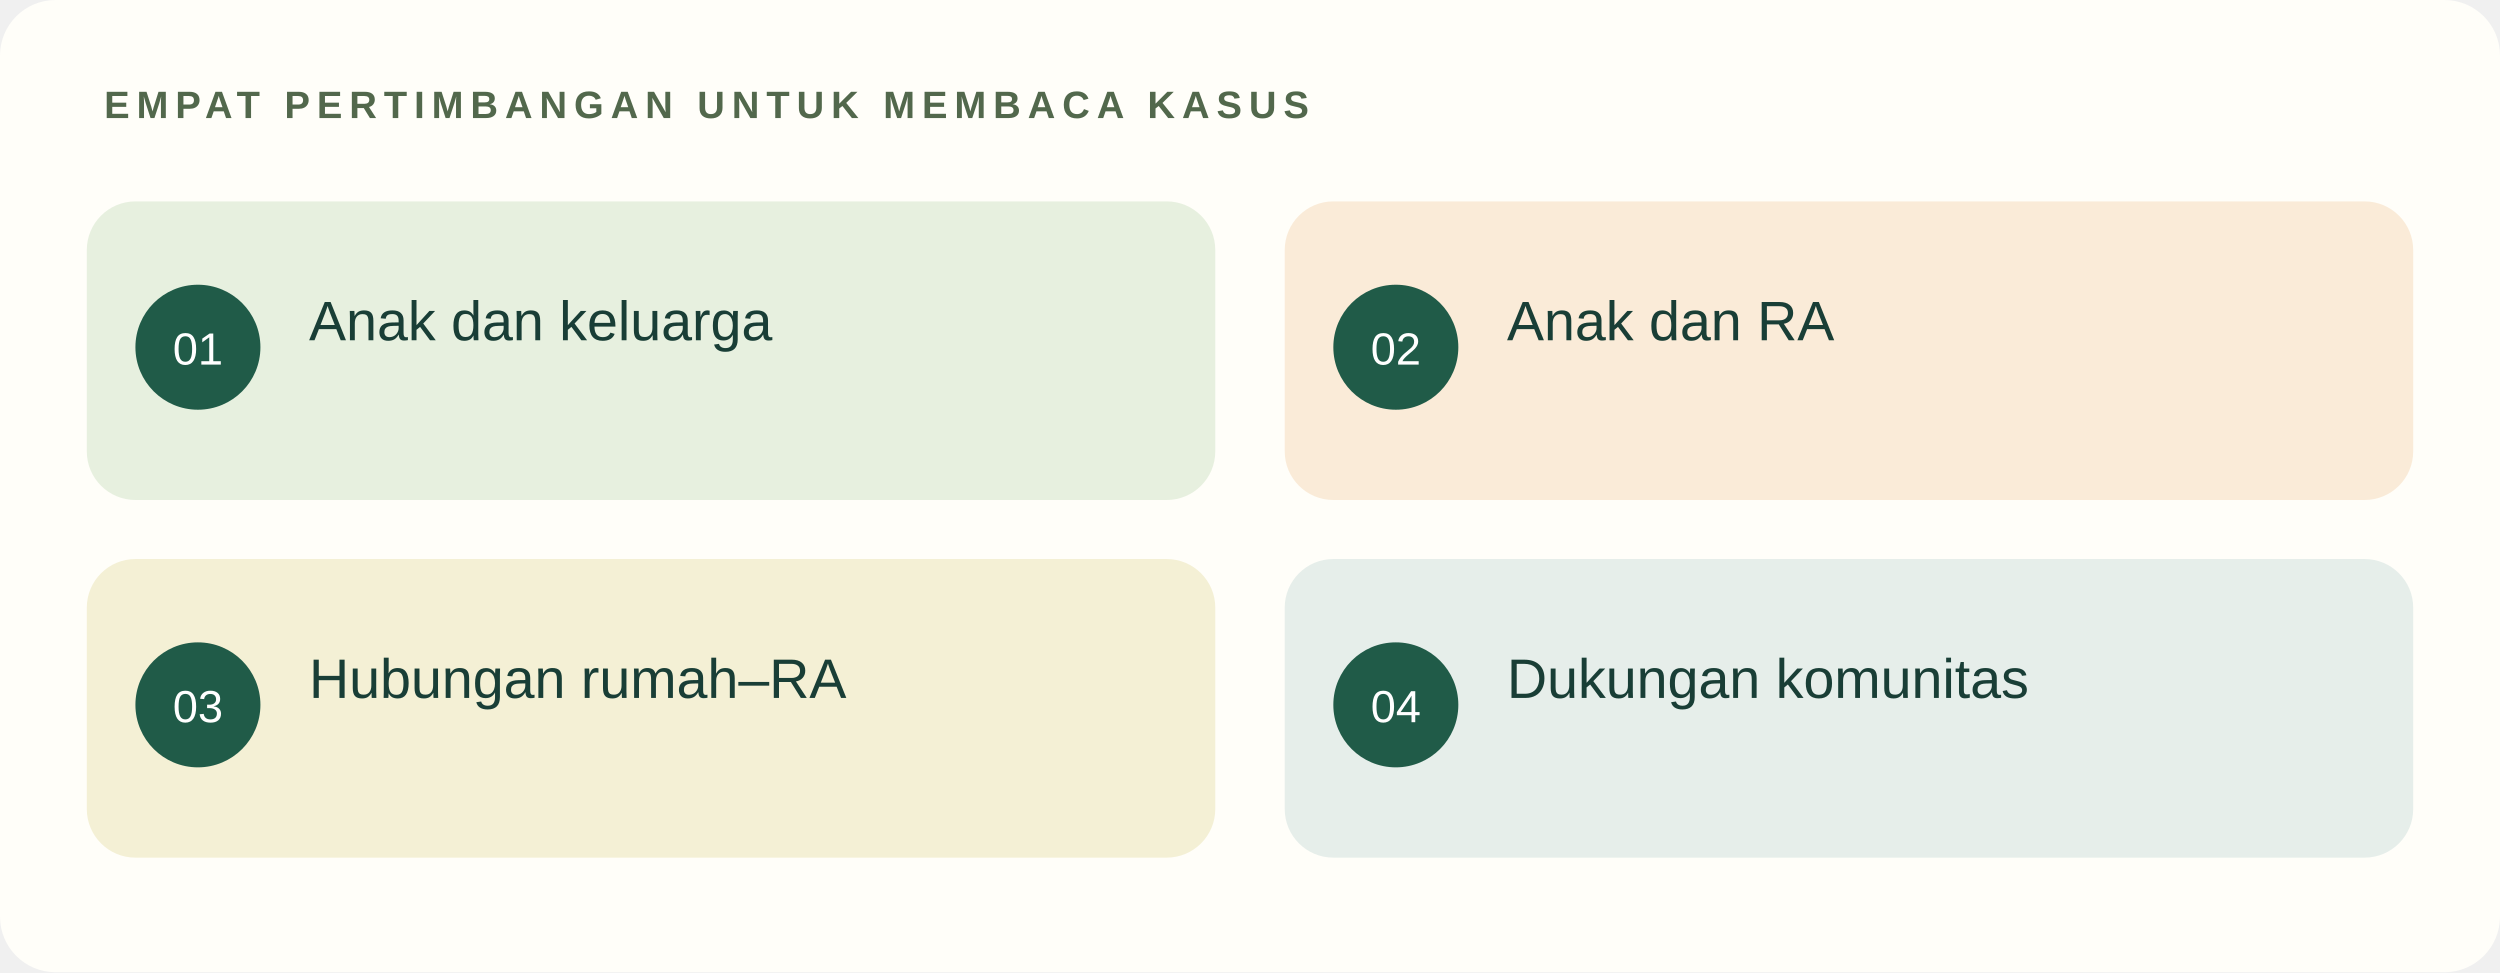
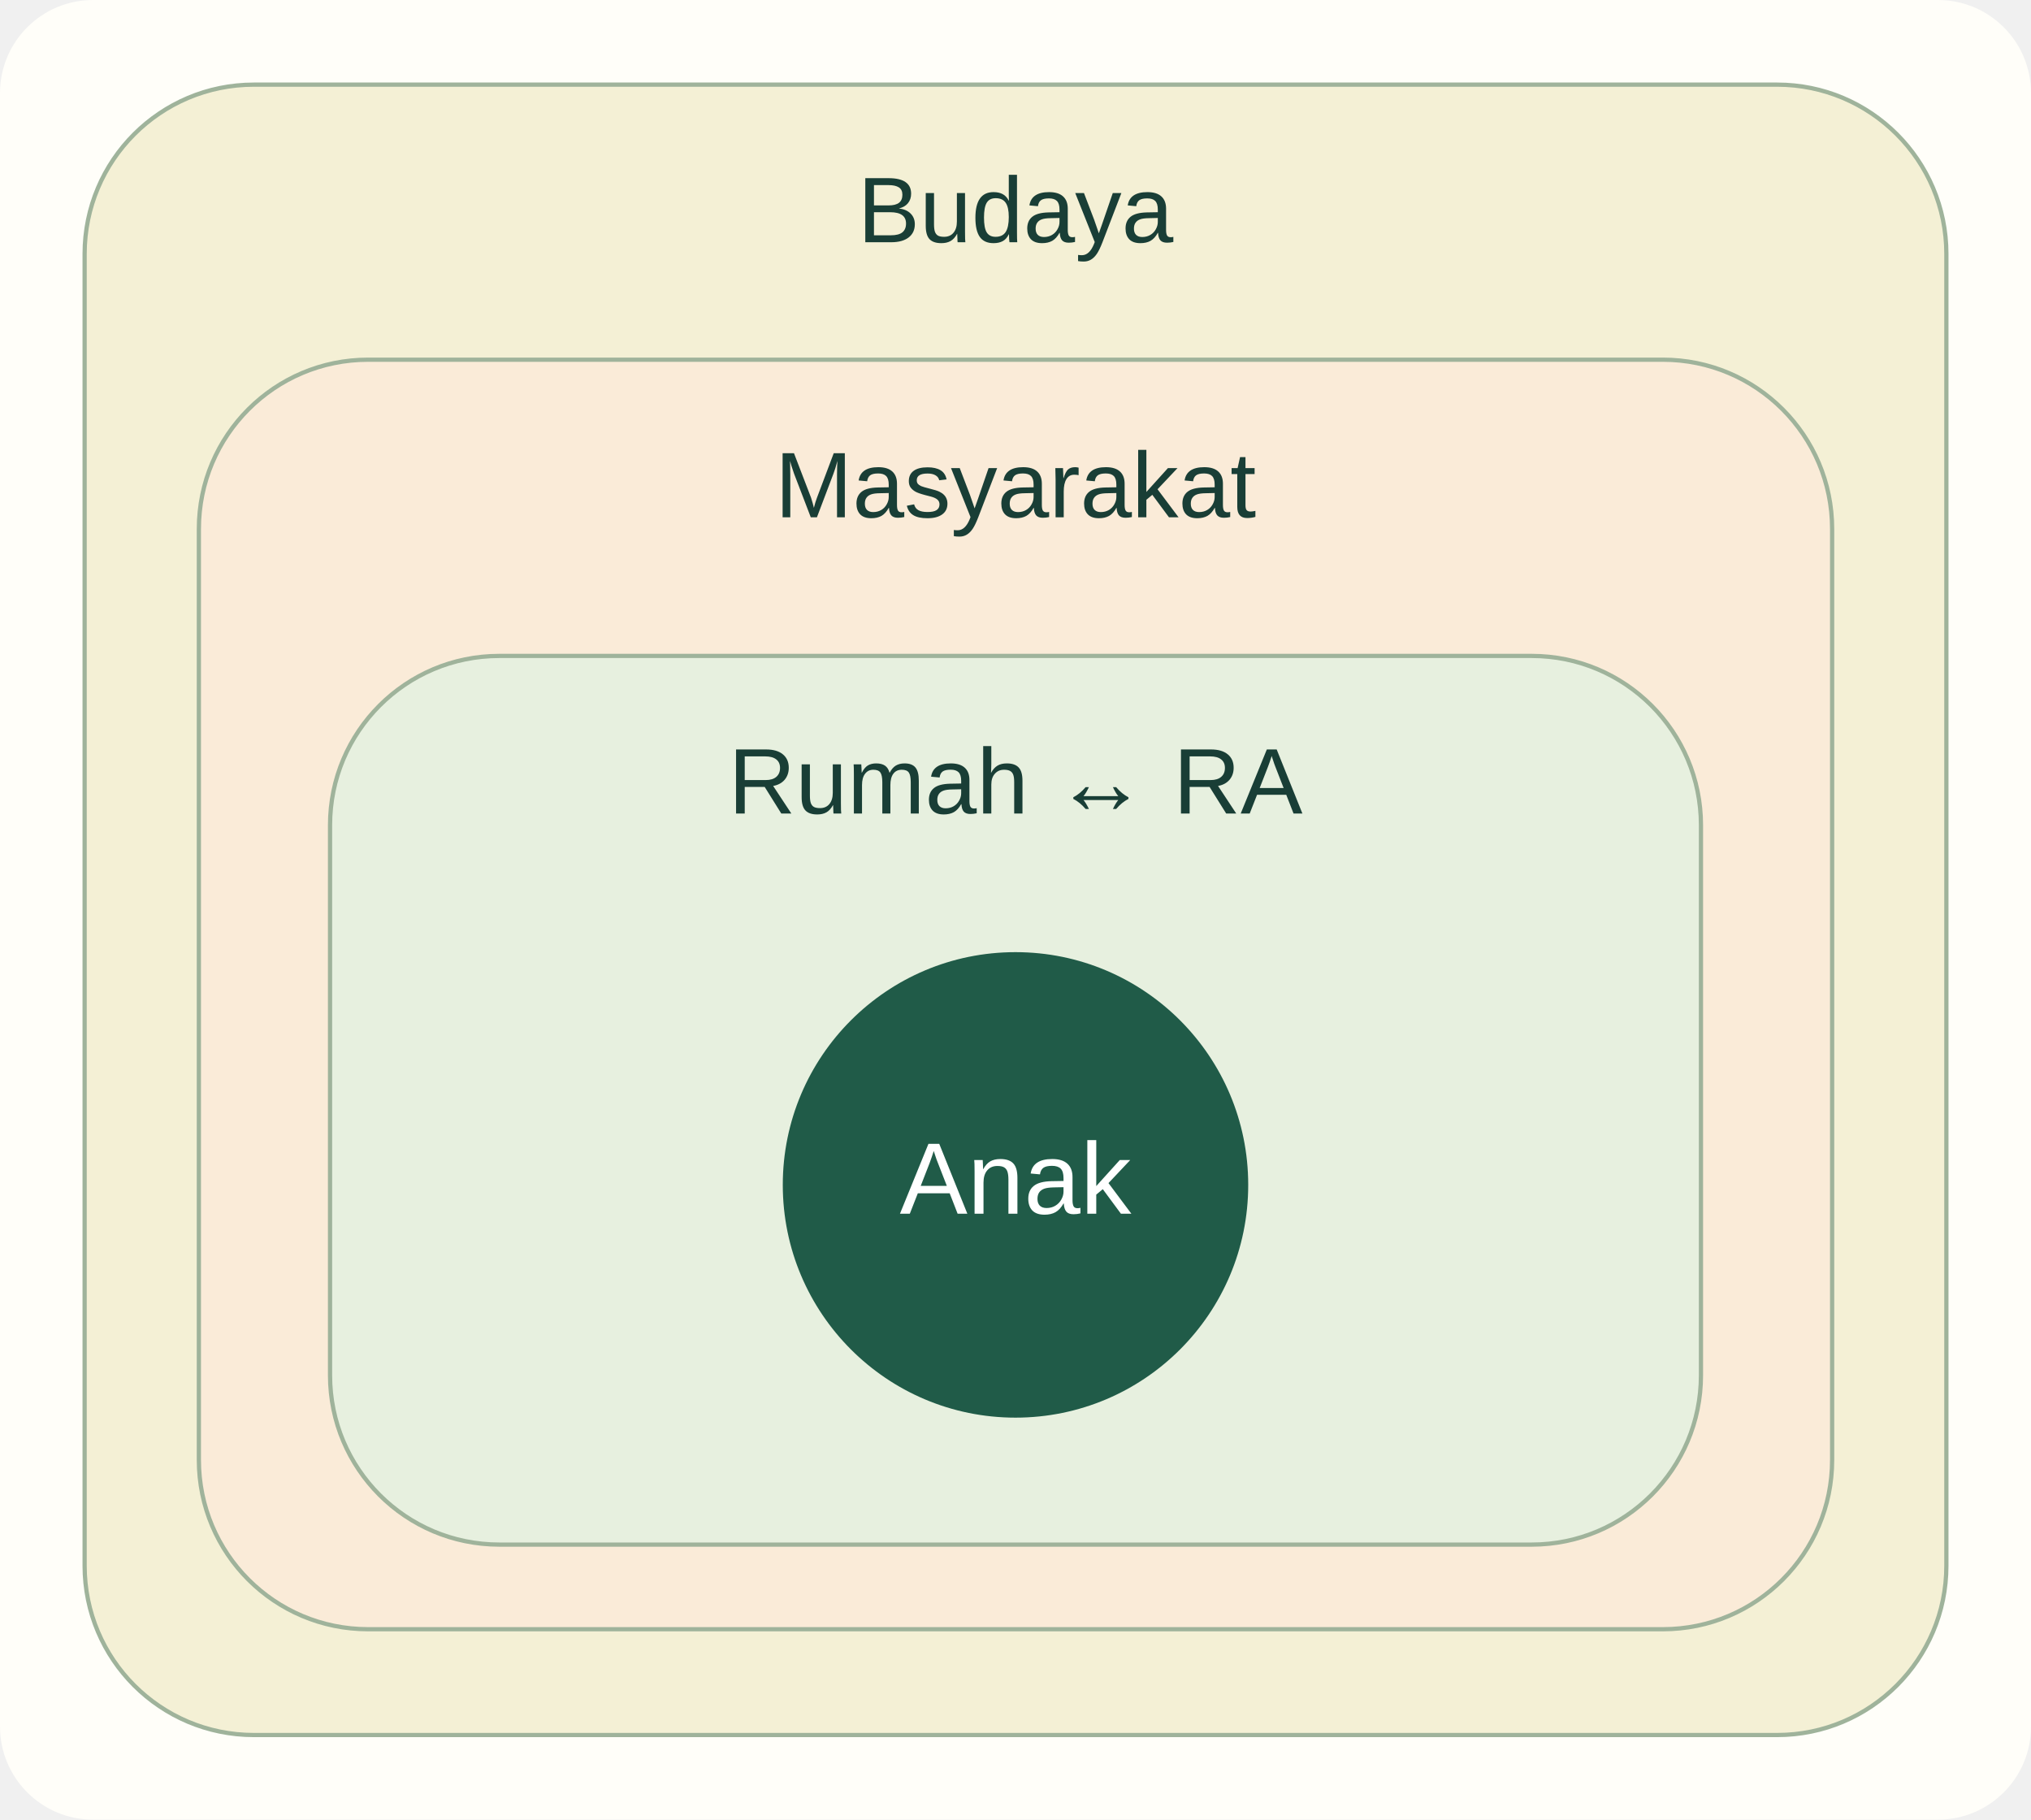
- <svg xmlns="http://www.w3.org/2000/svg" viewBox="0 0 720 280" role="img">
-   <rect width="720" height="280" rx="16" fill="#fffef9" />
-   <text x="30" y="34" font-family="Arial,sans-serif" font-size="11" font-weight="bold" letter-spacing="2" fill="#52684c">EMPAT PERTIMBANGAN UNTUK MEMBACA KASUS</text>
-   <rect x="25" y="58" width="325" height="86" rx="14" fill="#e7f0df" />
-   <circle cx="57" cy="100" r="18" fill="#205b48" />
-   <text x="57" y="105" text-anchor="middle" font-family="Arial" font-size="13" fill="white">01</text>
-   <text x="89" y="98" font-family="Arial,sans-serif" font-size="16" fill="#193e36">Anak dan keluarga</text>
-   <rect x="370" y="58" width="325" height="86" rx="14" fill="#faebd8" />
-   <circle cx="402" cy="100" r="18" fill="#205b48" />
-   <text x="402" y="105" text-anchor="middle" font-family="Arial" font-size="13" fill="white">02</text>
-   <text x="434" y="98" font-family="Arial,sans-serif" font-size="16" fill="#193e36">Anak dan RA</text>
-   <rect x="25" y="161" width="325" height="86" rx="14" fill="#f4f0d5" />
-   <circle cx="57" cy="203" r="18" fill="#205b48" />
-   <text x="57" y="208" text-anchor="middle" font-family="Arial" font-size="13" fill="white">03</text>
-   <text x="89" y="201" font-family="Arial,sans-serif" font-size="16" fill="#193e36">Hubungan rumah–RA</text>
-   <rect x="370" y="161" width="325" height="86" rx="14" fill="#e6eeea" />
-   <circle cx="402" cy="203" r="18" fill="#205b48" />
-   <text x="402" y="208" text-anchor="middle" font-family="Arial" font-size="13" fill="white">04</text>
-   <text x="434" y="201" font-family="Arial,sans-serif" font-size="16" fill="#193e36">Dukungan komunitas</text>
+ <svg xmlns="http://www.w3.org/2000/svg" viewBox="0 0 480 430" role="img" aria-labelledby="title desc">
+   <defs>
+     <marker id="arrow" viewBox="0 0 10 10" refX="8" refY="5" markerWidth="6" markerHeight="6" orient="auto-start-reverse">
+       <path d="M0 0 L10 5 L0 10" fill="#205b48" />
+     </marker>
+   </defs>
+   <rect width="480" height="430" rx="22" fill="#fffef9" />
+   <rect x="20" y="20" width="440" height="390" rx="40" fill="#f4f0d5" stroke="#9fb39b" />
+   <text x="240" y="51.0" text-anchor="middle" dominant-baseline="middle" font-family="Arial,sans-serif" font-size="22" fill="#193e36">Budaya</text>
+   <rect x="47" y="85" width="386" height="300" rx="40" fill="#faebd8" stroke="#9fb39b" />
+   <text x="240" y="116.0" text-anchor="middle" dominant-baseline="middle" font-family="Arial,sans-serif" font-size="22" fill="#193e36">Masyarakat</text>
+   <rect x="78" y="155" width="324" height="210" rx="40" fill="#e7f0df" stroke="#9fb39b" />
+   <text x="240" y="186.0" text-anchor="middle" dominant-baseline="middle" font-family="Arial,sans-serif" font-size="22" fill="#193e36">Rumah ↔ RA</text>
+   <circle cx="240" cy="280" r="55" fill="#205b48" />
+   <text x="240" y="280.0" text-anchor="middle" dominant-baseline="middle" font-family="Arial,sans-serif" font-size="24" fill="white">Anak</text>
</svg>
